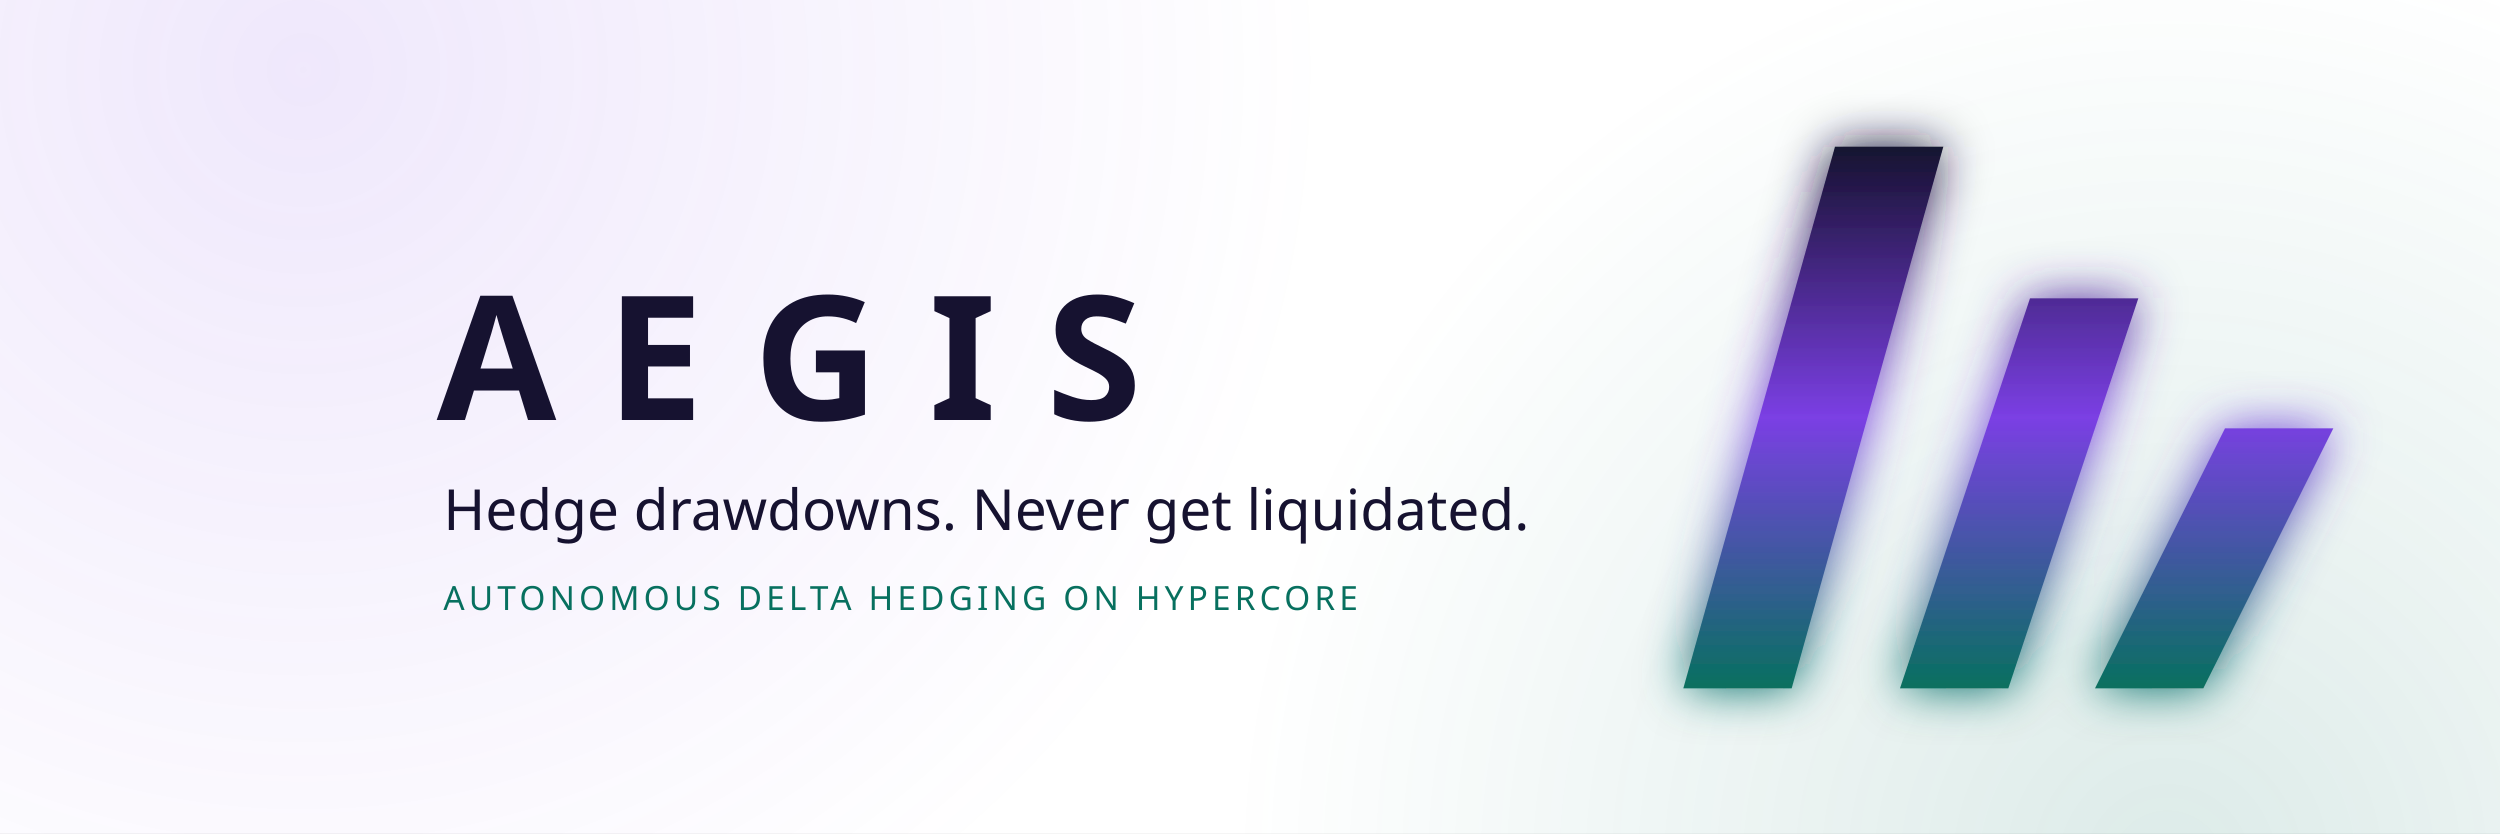
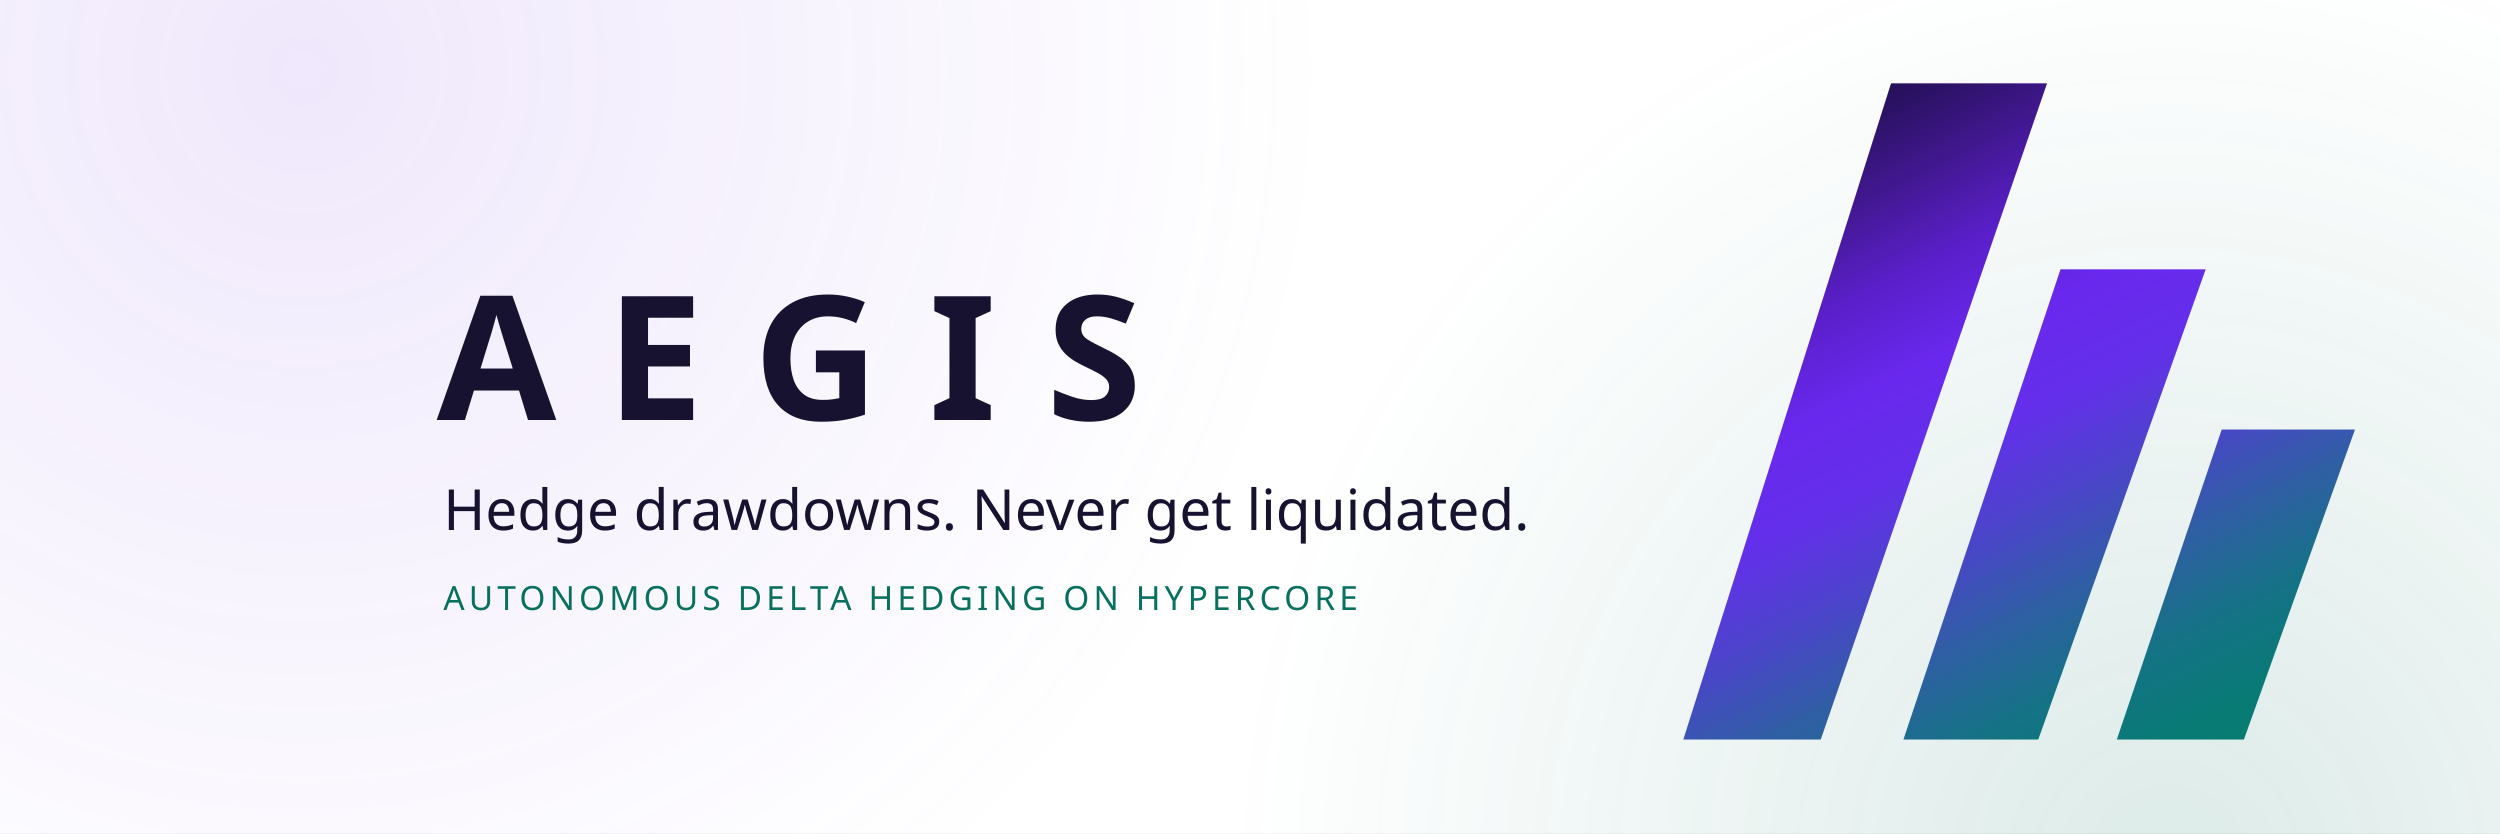
<svg xmlns="http://www.w3.org/2000/svg" viewBox="0 0 1500 500" width="1500" height="500">
  <defs>
    <radialGradient id="violet">
      <stop offset="0" stop-color="#7B3FE4" stop-opacity="0.12" />
      <stop offset="1" stop-color="#7B3FE4" stop-opacity="0" />
    </radialGradient>
    <radialGradient id="teal">
      <stop offset="0" stop-color="#07705F" stop-opacity="0.14" />
      <stop offset="1" stop-color="#07705F" stop-opacity="0" />
    </radialGradient>
-     <linearGradient id="blade" x1="0" y1="9" x2="0" y2="34" gradientUnits="userSpaceOnUse">
-       <stop offset="0" stop-color="#161230" />
-       <stop offset="0.5" stop-color="#7B3FE4" />
-       <stop offset="1" stop-color="#07705F" />
-     </linearGradient>
-     <filter id="soft" filterUnits="userSpaceOnUse" x="0" y="4" width="38" height="36">
-       <feGaussianBlur stdDeviation="1.1" result="b" />
-       <feMerge>
-         <feMergeNode in="b" />
-         <feMergeNode in="SourceGraphic" />
-       </feMerge>
-     </filter>
  </defs>
  <rect width="1500" height="500" fill="#FFFFFF" />
  <circle cx="180" cy="40" r="620" fill="url(#violet)" />
  <circle cx="1300" cy="520" r="560" fill="url(#teal)" />
-   <g filter="url(#soft)" transform="translate(1010 88) scale(13) translate(-4 -9)">
-     <path d="M4 34 L11 9 L16 9 L9 34 Z" fill="url(#blade)" />
-     <path d="M14 34 L20 16 L25 16 L19 34 Z" fill="url(#blade)" />
-     <path d="M23 34 L29 22 L34 22 L28 34 Z" fill="url(#blade)" />
+   <defs>
+     <linearGradient id="aegis-grad" gradientUnits="userSpaceOnUse" x1="27.70" y1="-13.51" x2="103.30" y2="141.51">
+       <stop offset="0.00" stop-color="#1F0E4C" />
+       <stop offset="0.10" stop-color="#241056" />
+       <stop offset="0.20" stop-color="#40178D" />
+       <stop offset="0.30" stop-color="#5A1FC9" />
+       <stop offset="0.40" stop-color="#6928ED" />
+       <stop offset="0.50" stop-color="#642FEB" />
+       <stop offset="0.60" stop-color="#4C44CB" />
+       <stop offset="0.70" stop-color="#305EA5" />
+       <stop offset="0.80" stop-color="#157286" />
+       <stop offset="0.90" stop-color="#087B75" />
+       <stop offset="1.00" stop-color="#087E6D" />
+     </linearGradient>
+   </defs>
+   <g transform="translate(1010 50) scale(3.1)">
+     <polygon points="40.20,0.00 70.40,0.00 26.60,127.00 0.00,127.00" fill="url(#aegis-grad)" />
+     <polygon points="73.00,36.00 101.10,36.00 68.70,127.00 42.60,127.00" fill="url(#aegis-grad)" />
+     <polygon points="104.20,67.00 130.00,67.00 108.50,127.00 83.90,127.00" fill="url(#aegis-grad)" />
  </g>
  <text x="262" y="252" font-family="Poppins, sans-serif" font-weight="700" font-size="104" letter-spacing="30" fill="#161230">AEGIS</text>
  <text x="266" y="318" font-family="Poppins, sans-serif" font-weight="300" font-size="34" fill="#161230">Hedge drawdowns. Never get liquidated.</text>
  <text x="266" y="366" font-family="Poppins, sans-serif" font-weight="500" font-size="20" letter-spacing="2.5" fill="#07705F">AUTONOMOUS DELTA HEDGING ON HYPERCORE</text>
</svg>
